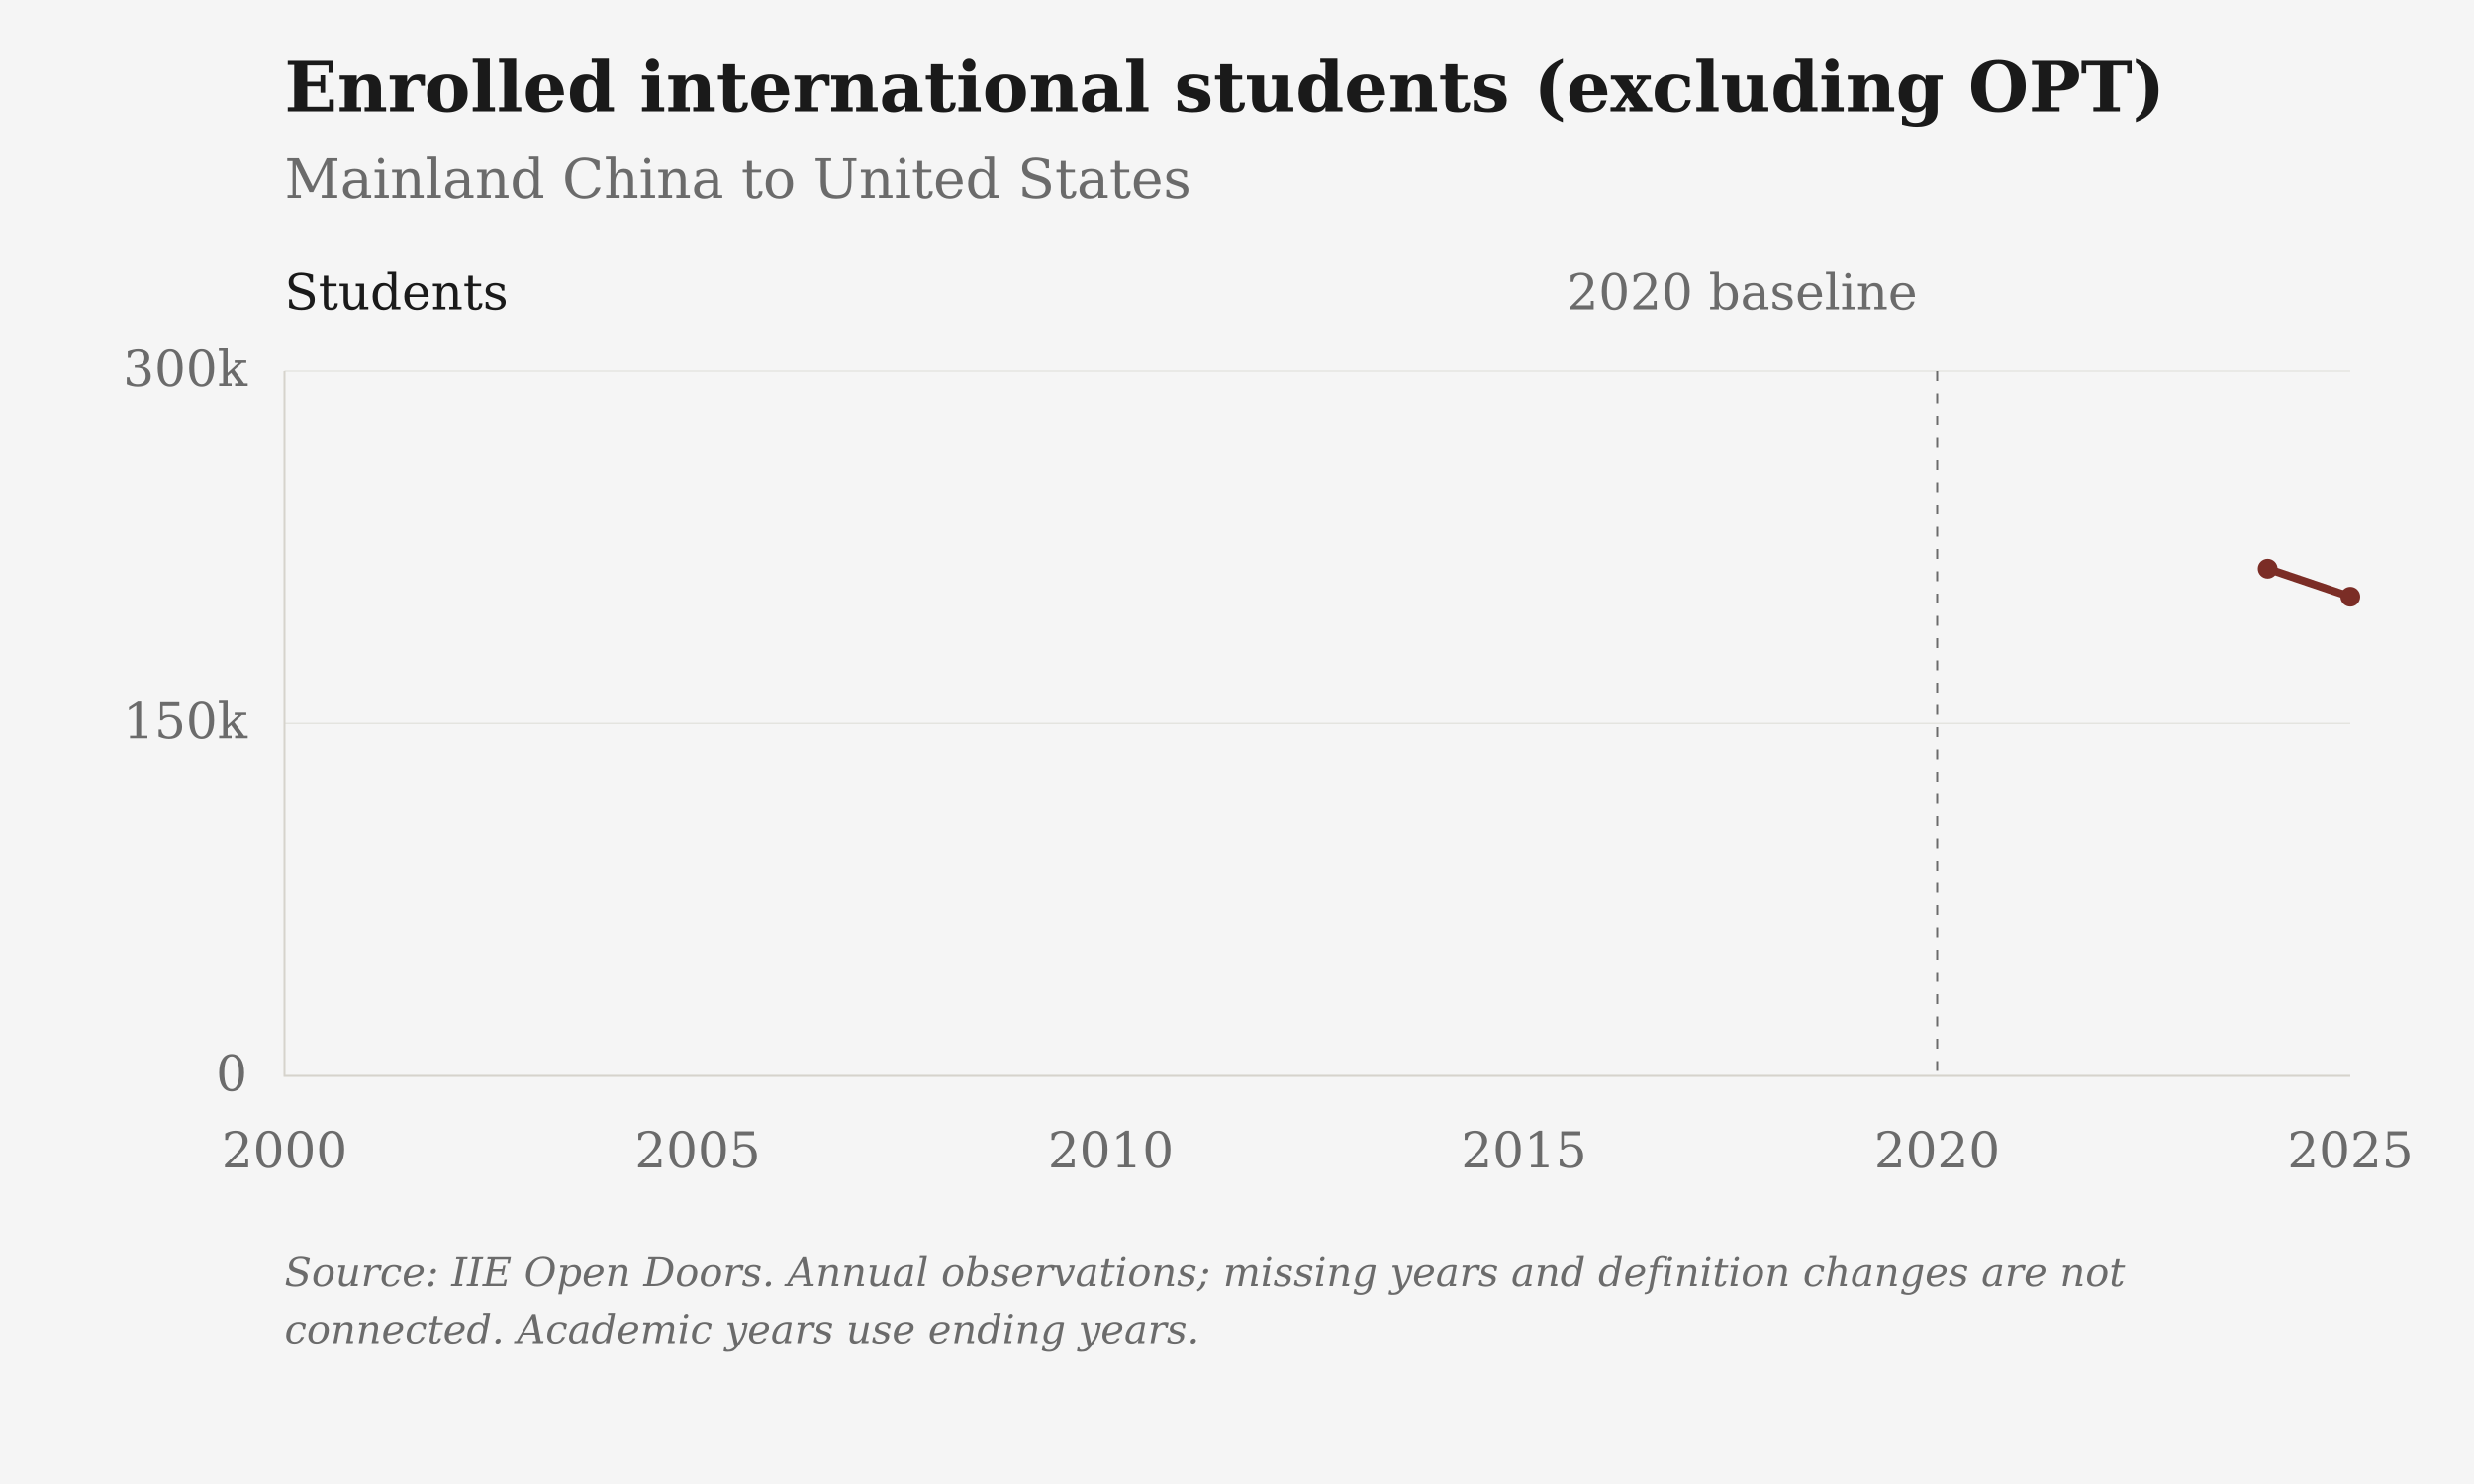
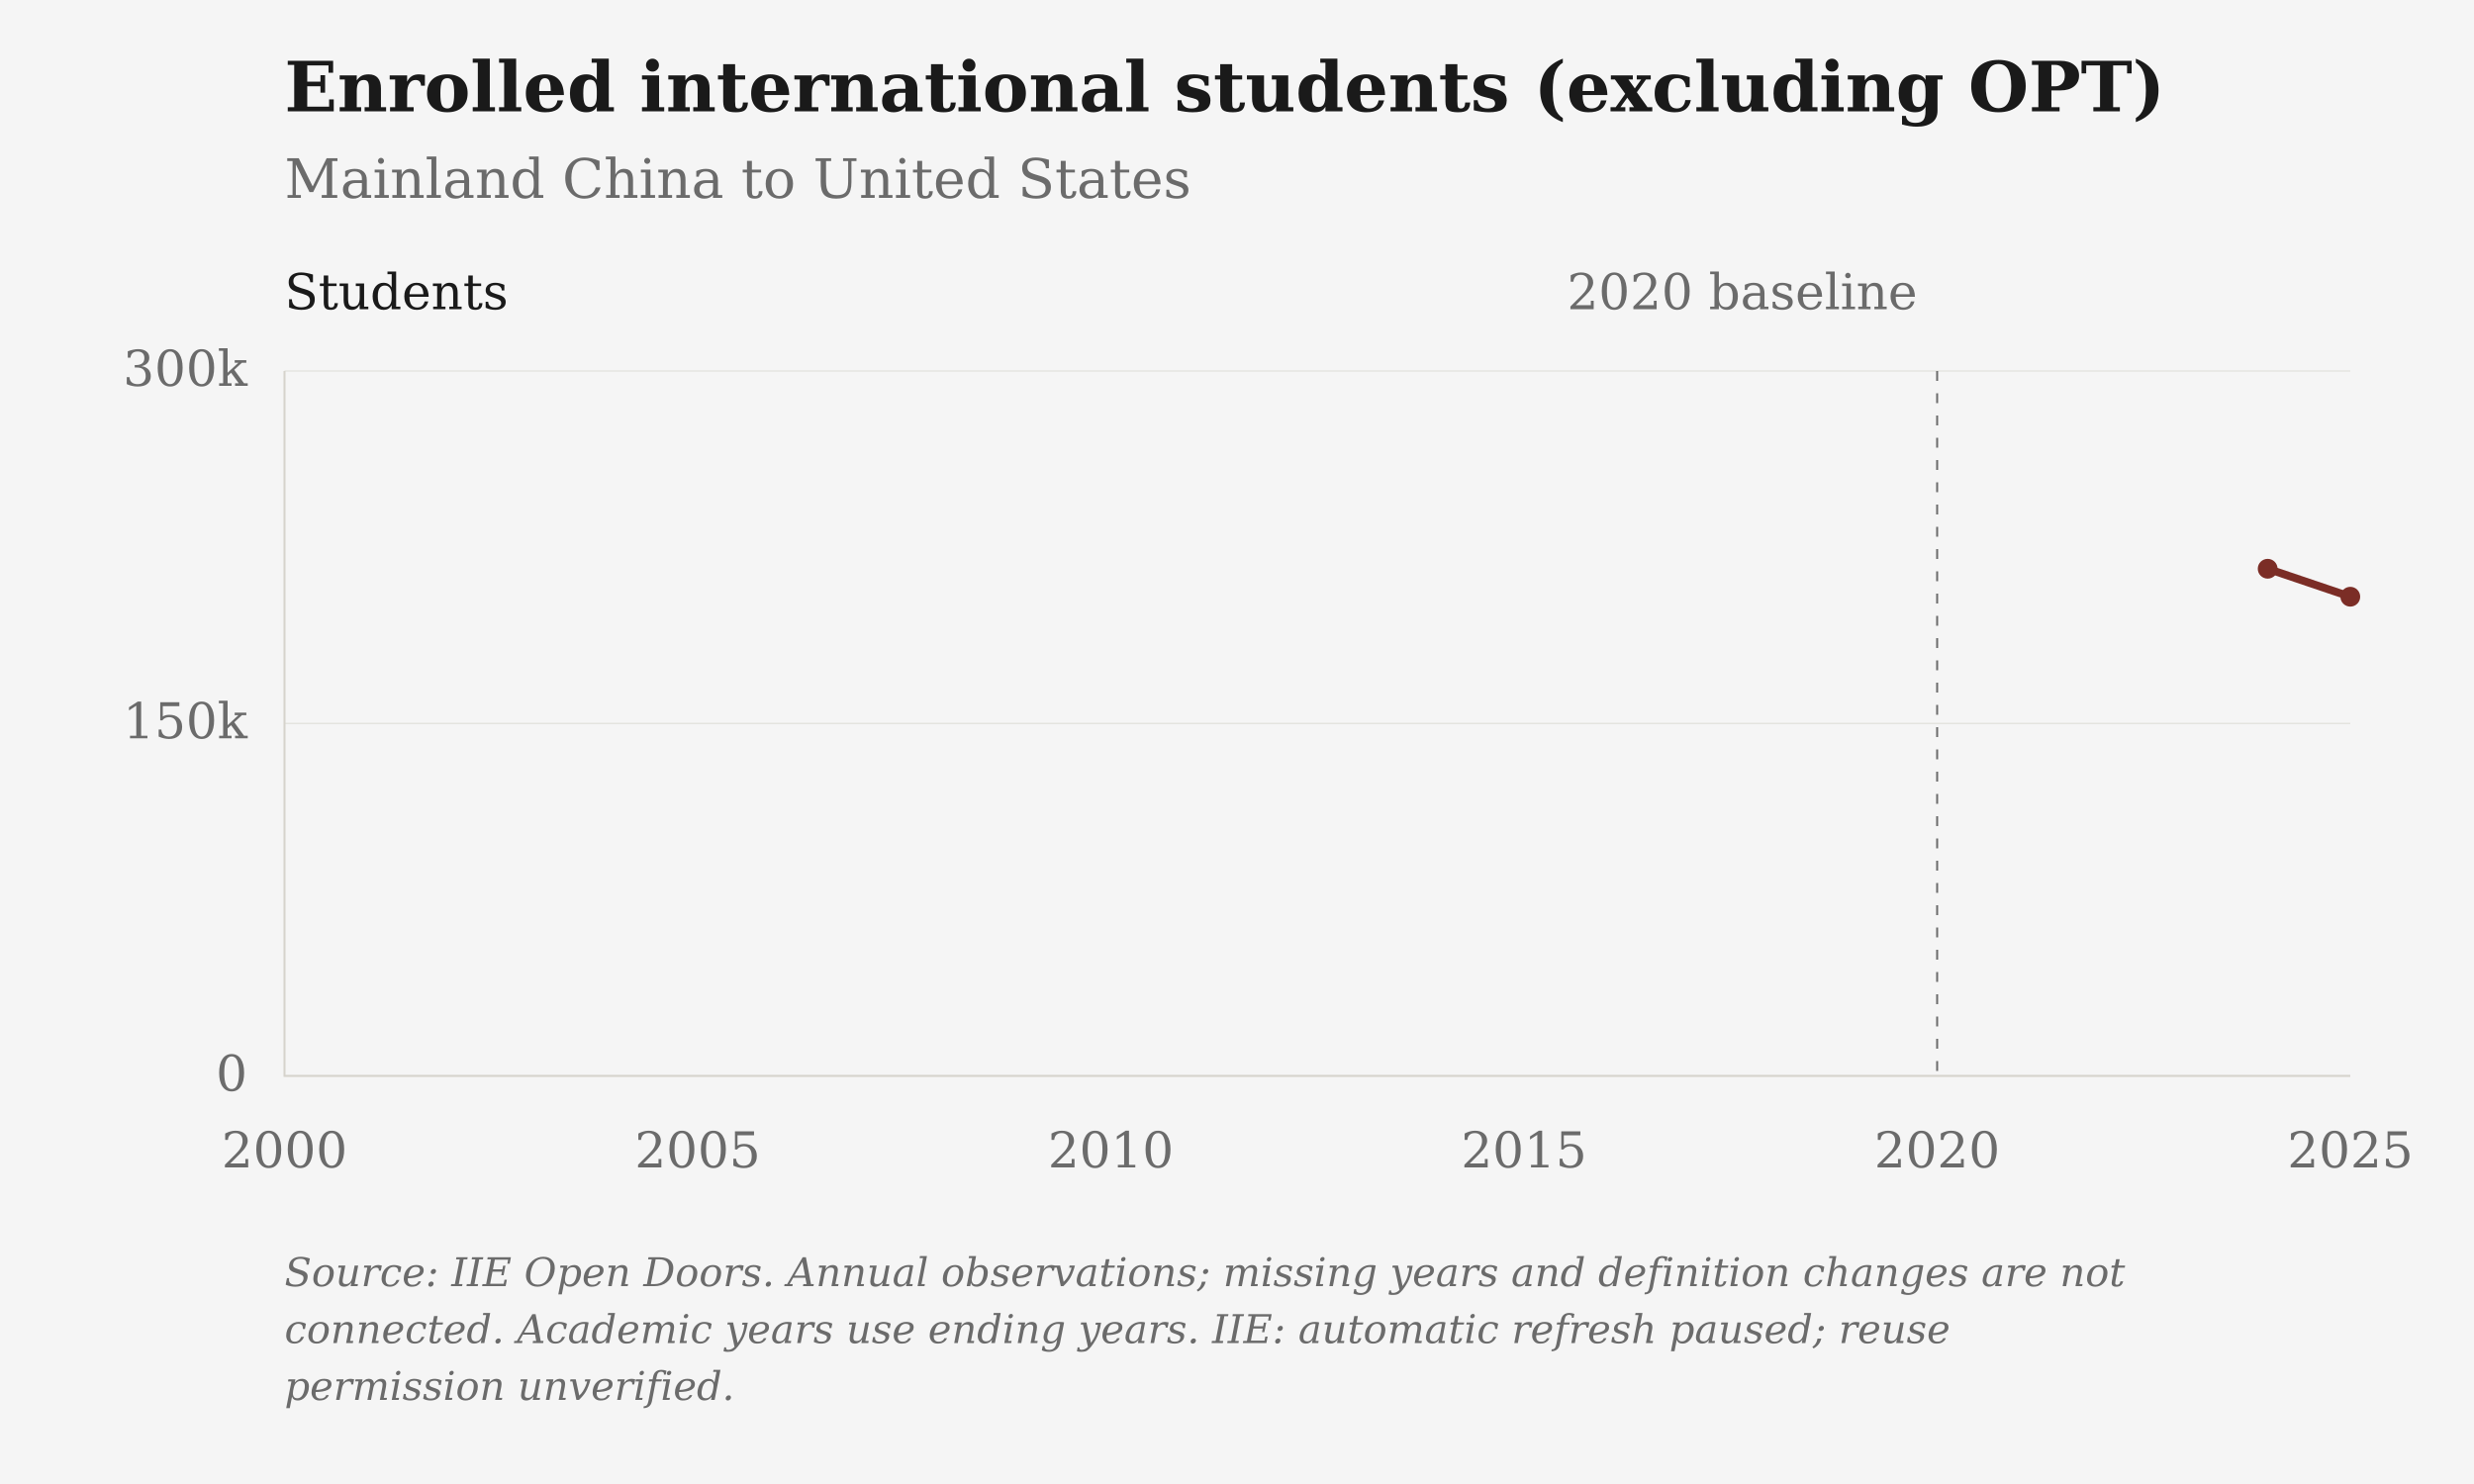
<svg xmlns="http://www.w3.org/2000/svg" viewBox="0 0 1000 600" role="img" aria-label="Enrolled international students (excluding OPT): Mainland China to United States">
  <rect class="chart-background" width="1000" height="600" fill="#F5F5F5" />
  <g font-family="DejaVu Serif, Georgia, 'Times New Roman', serif" font-size="20" fill="#6B6B6B">
    <text x="115" y="45" font-size="28" font-weight="bold" fill="#1A1A1A">Enrolled international students (excluding OPT)</text>
    <text x="115" y="80" font-size="22">Mainland China to United States</text>
    <path d="M115 435.00H950" stroke="#D6D3CC" stroke-opacity="0.6" stroke-width="0.5" />
    <text x="100" y="441.00" text-anchor="end">0</text>
    <path d="M115 292.50H950" stroke="#D6D3CC" stroke-opacity="0.6" stroke-width="0.5" />
    <text x="100" y="298.50" text-anchor="end">150k</text>
    <path d="M115 150.00H950" stroke="#D6D3CC" stroke-opacity="0.6" stroke-width="0.5" />
    <text x="100" y="156.00" text-anchor="end">300k</text>
    <text x="115.00" y="472" text-anchor="middle">2000</text>
    <text x="282.00" y="472" text-anchor="middle">2005</text>
    <text x="449.00" y="472" text-anchor="middle">2010</text>
    <text x="616.00" y="472" text-anchor="middle">2015</text>
    <text x="783.00" y="472" text-anchor="middle">2020</text>
    <text x="950.00" y="472" text-anchor="middle">2025</text>
    <path d="M115 150V435H950" stroke="#D6D3CC" stroke-width="0.8" fill="none" />
    <path d="M783.00 150V435" stroke="#6B6B6B" stroke-width="0.8" stroke-dasharray="4 5" />
    <text x="775.00" y="125" text-anchor="end">2020 baseline</text>
    <text x="115" y="125" fill="#1A1A1A">Students</text>
    <path class="data-line" d="M916.60,229.95 L950.00,241.26" fill="none" stroke="#7B2D26" stroke-width="3.2" stroke-linejoin="round" />
    <circle cx="916.60" cy="229.95" r="4" fill="#7B2D26" />
    <circle cx="950.00" cy="241.26" r="4" fill="#7B2D26" />
    <text class="figure-source" x="115" y="520" font-size="16" font-style="italic">Source: IIE Open Doors. Annual observations; missing years and definition changes are not</text>
-     <text class="figure-source" x="115" y="543" font-size="16" font-style="italic">connected. Academic years use ending years.</text>
+     <text class="figure-source" x="115" y="543" font-size="16" font-style="italic">connected. Academic years use ending years. IIE: automatic refresh paused; reuse</text>
+     <text class="figure-source" x="115" y="566" font-size="16" font-style="italic">permission unverified.</text>
  </g>
</svg>
